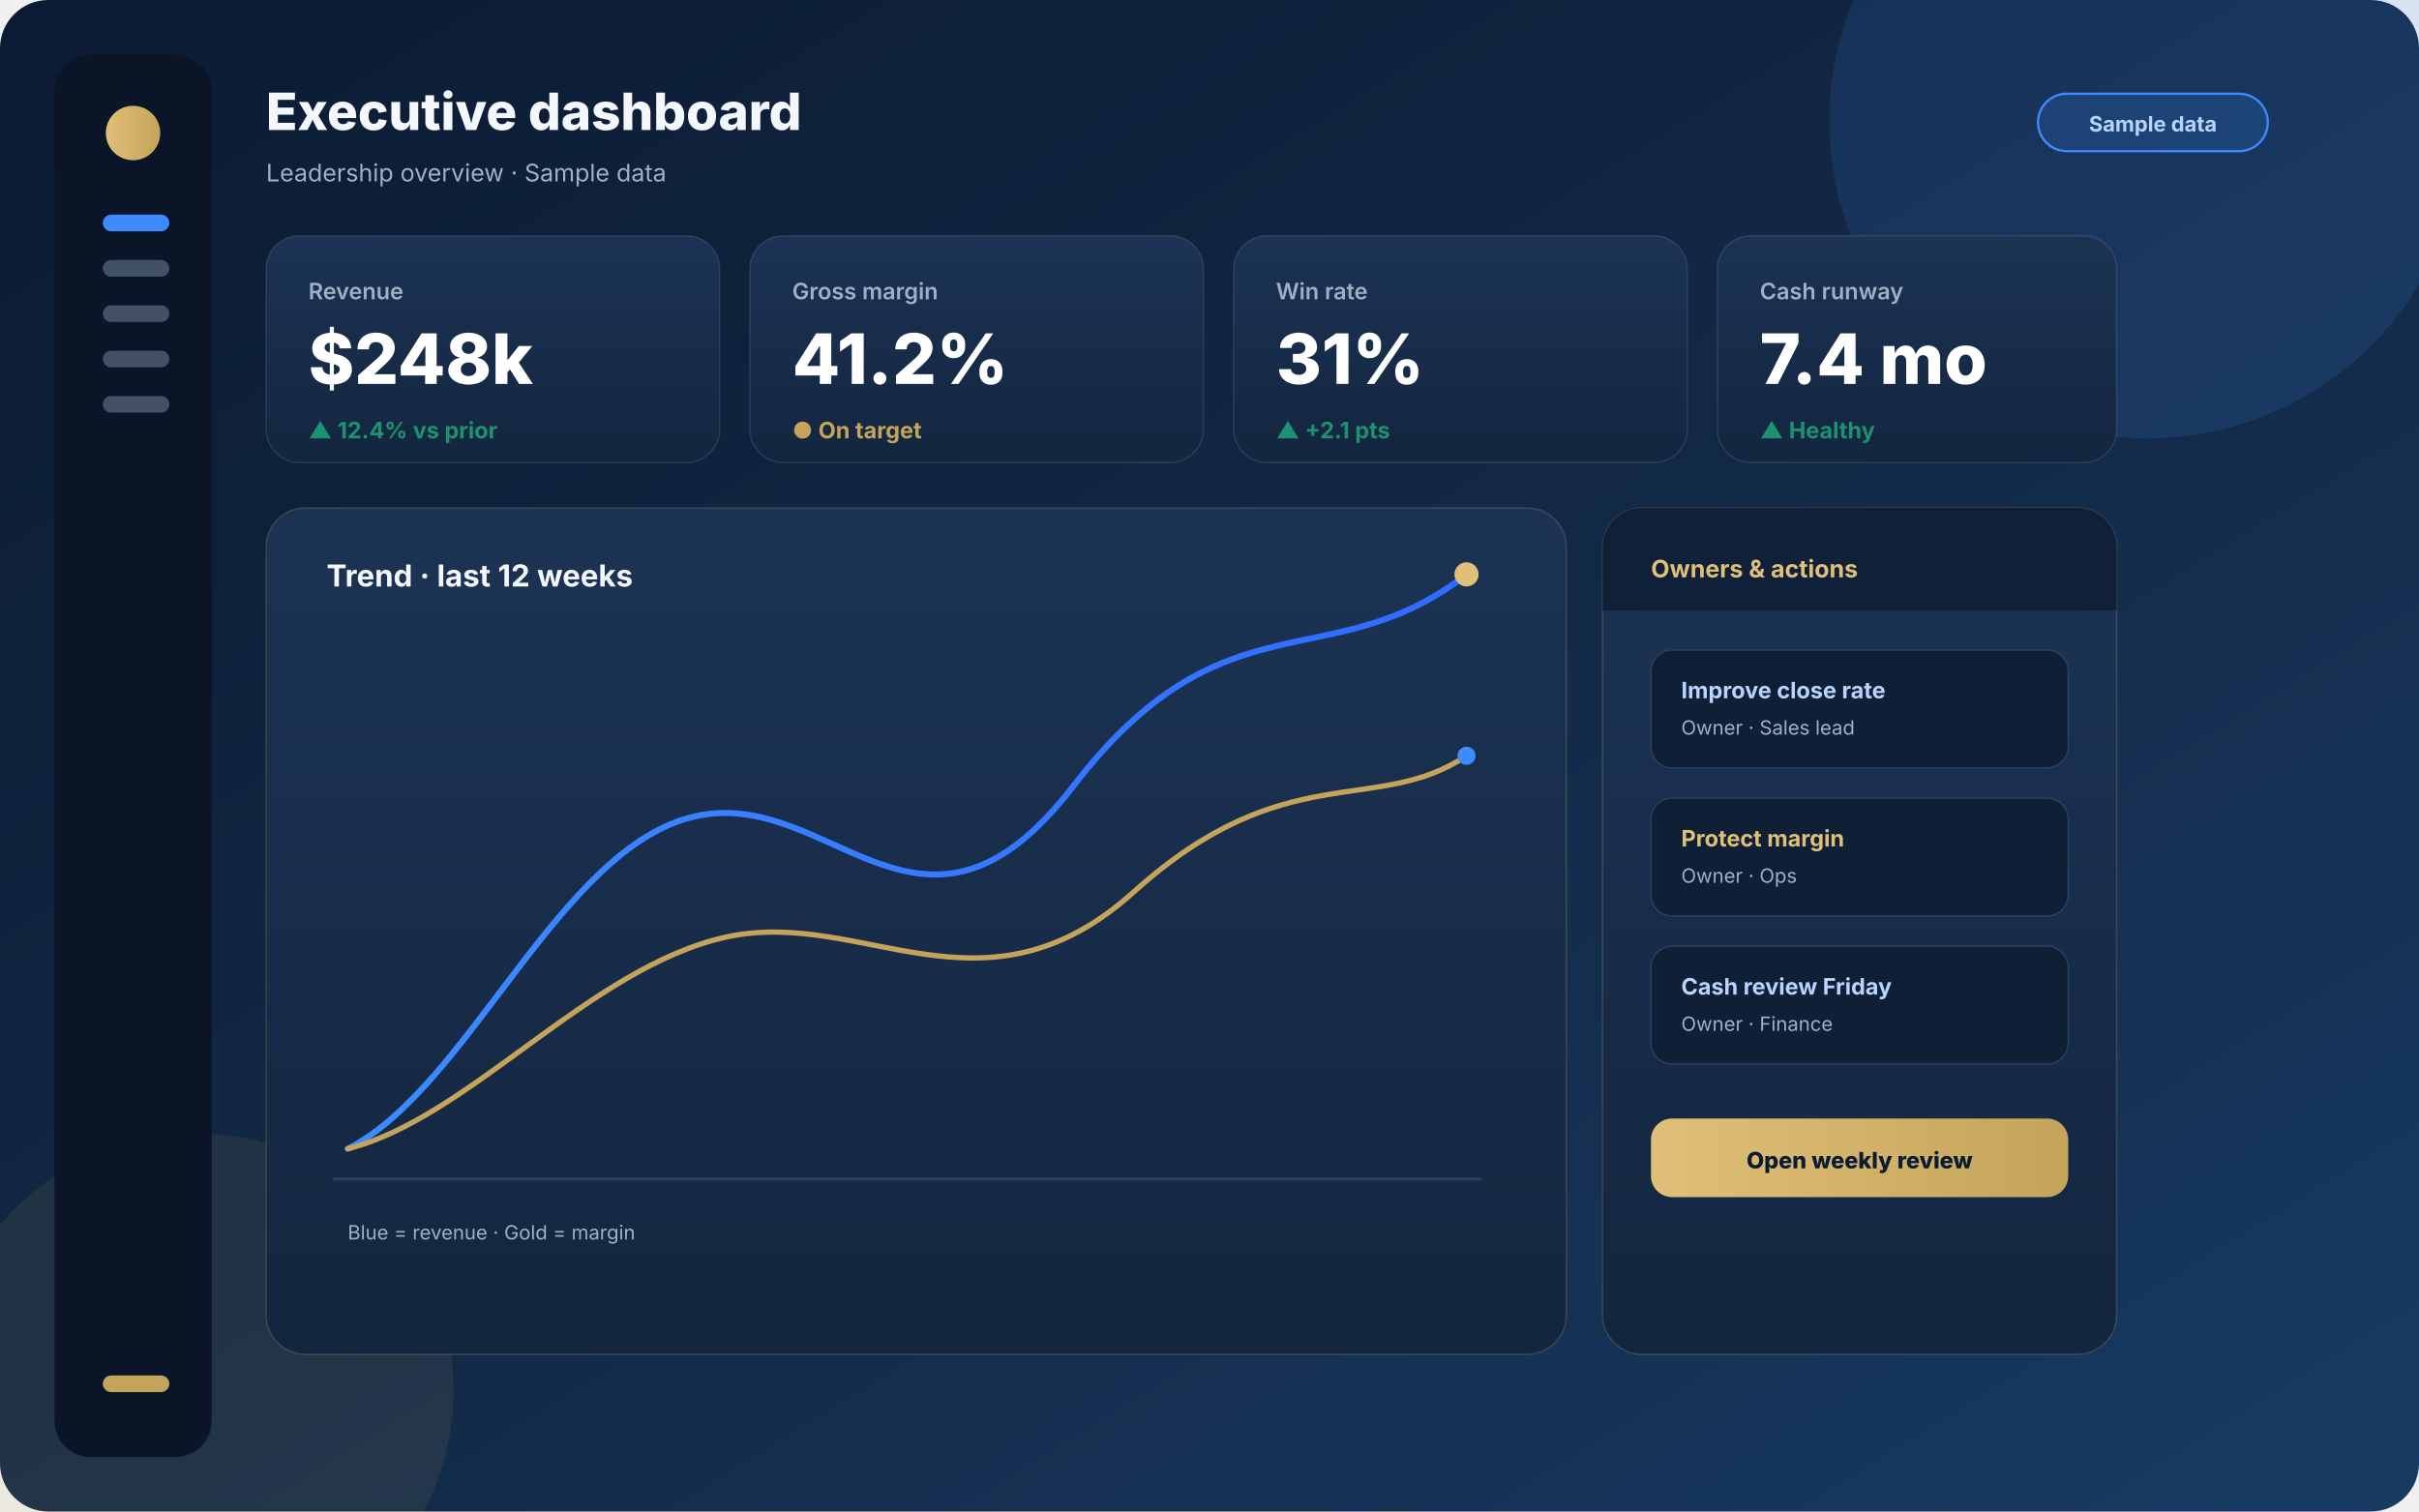
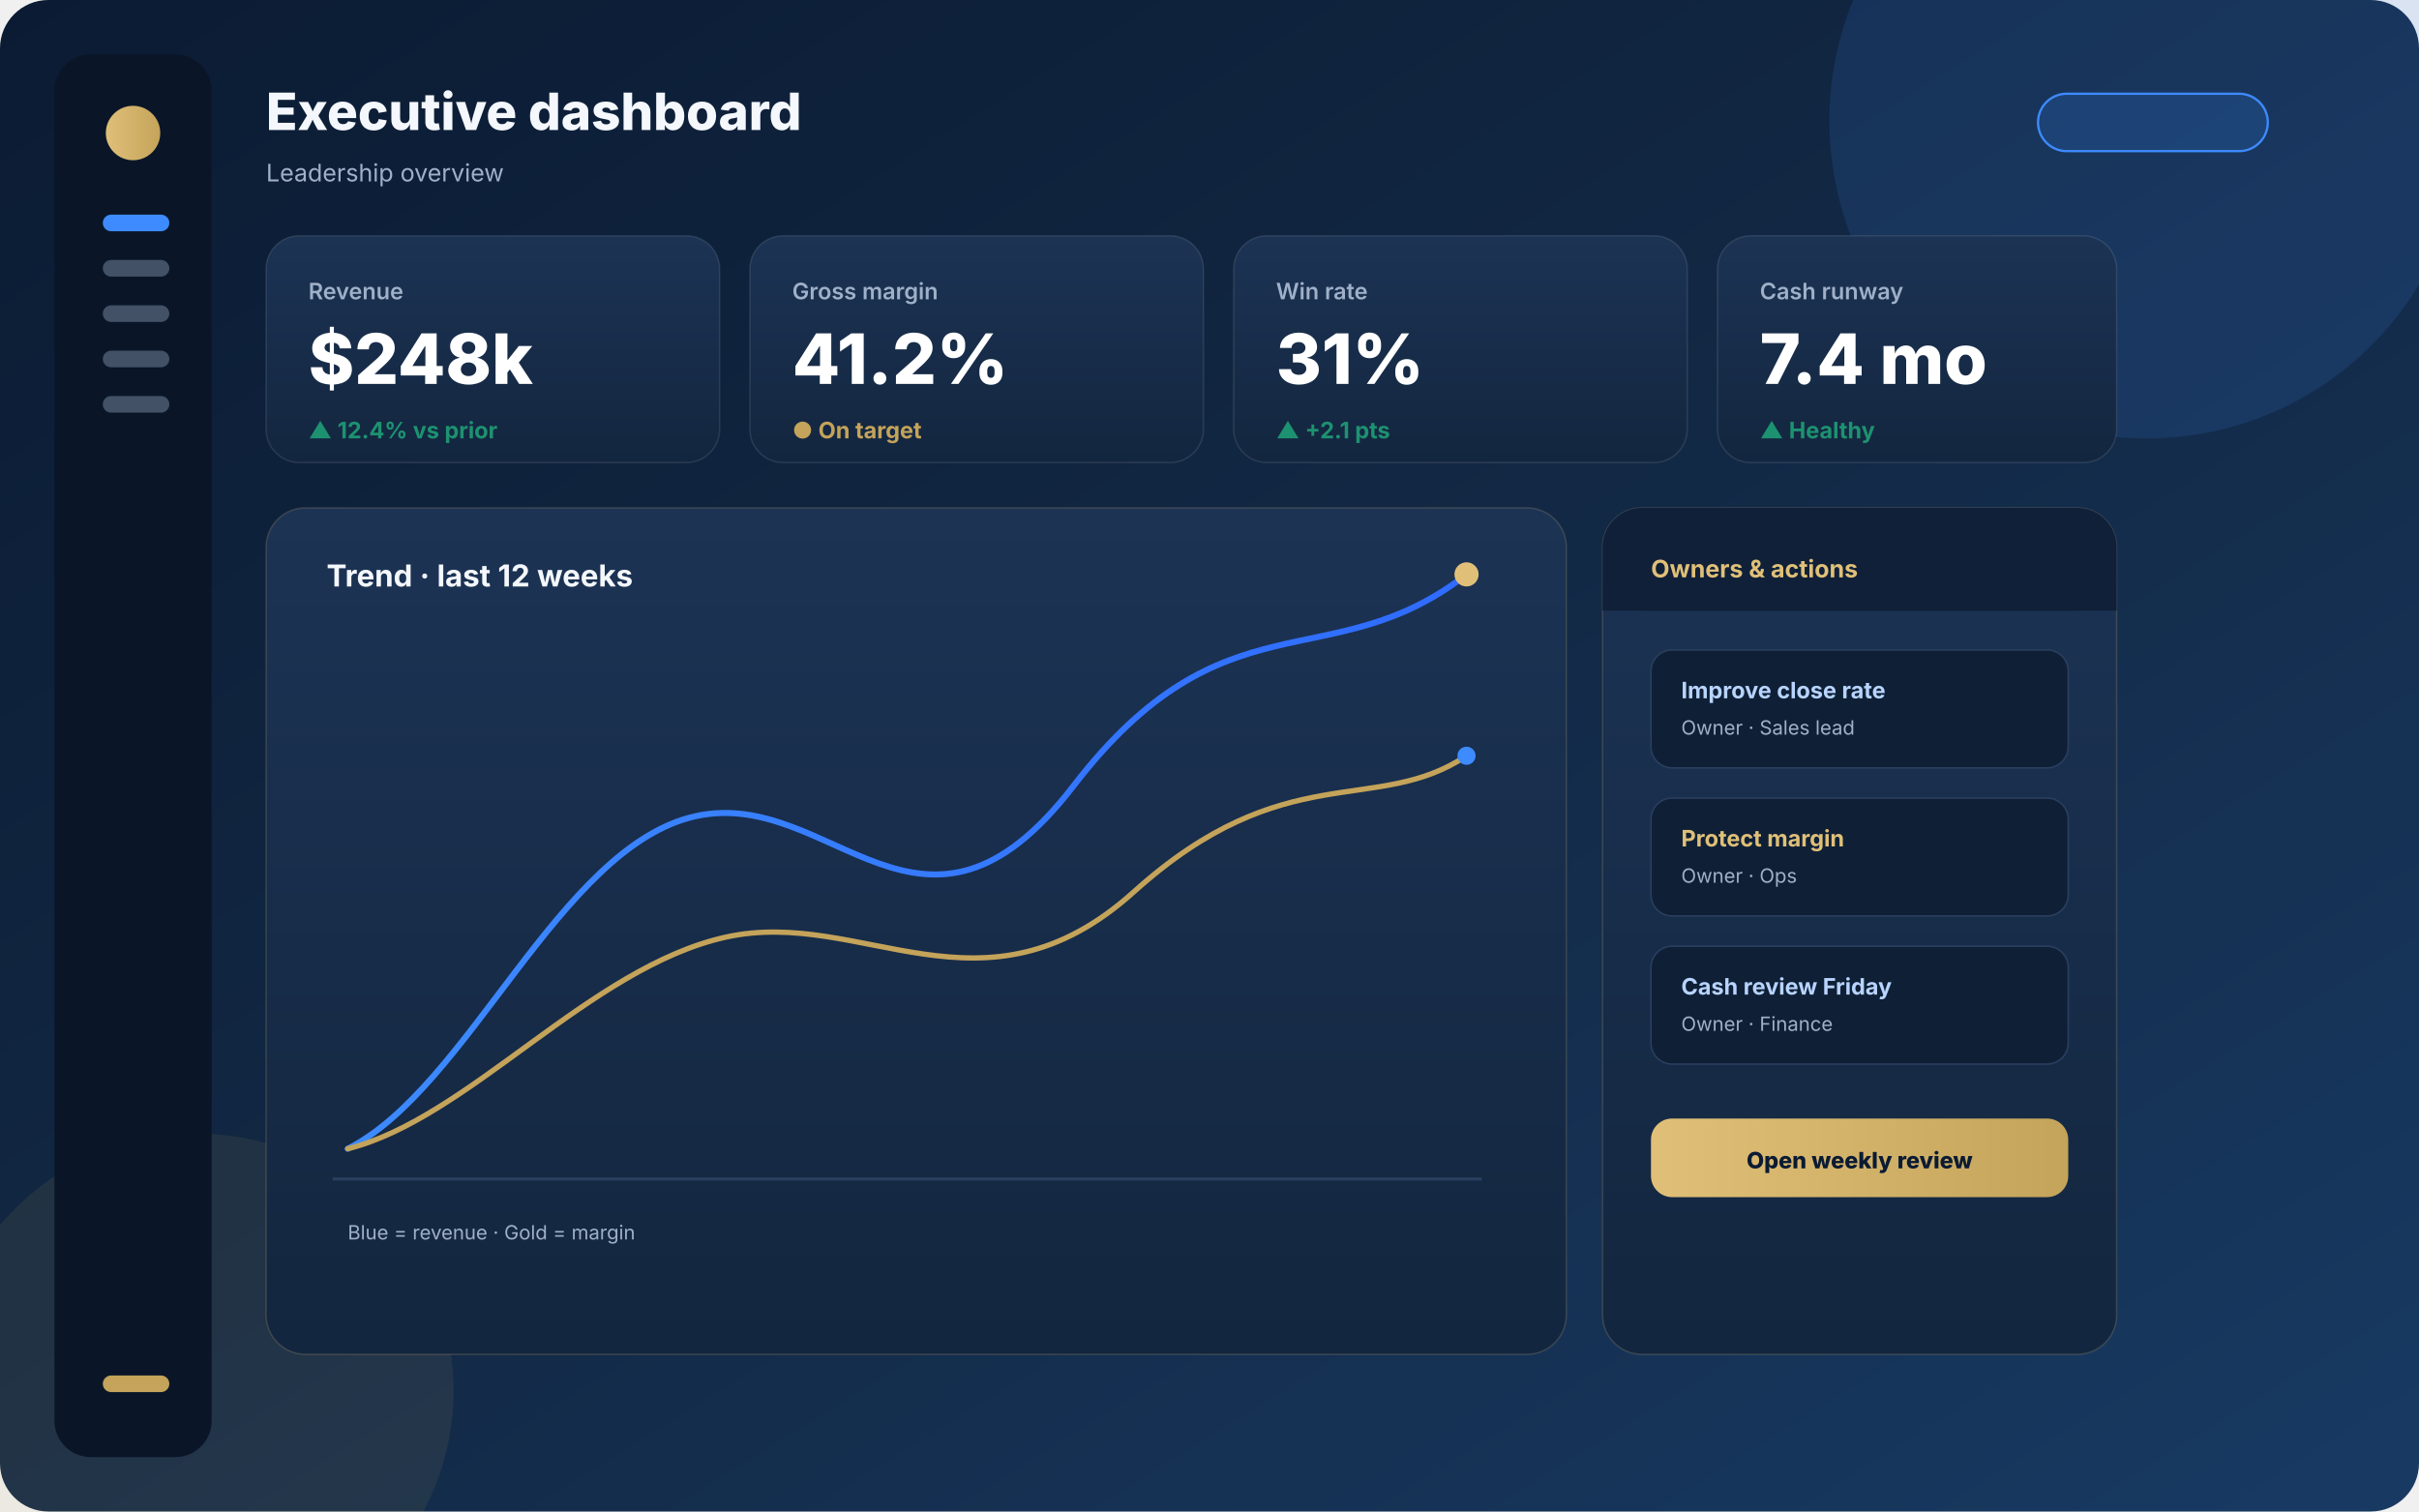
<svg xmlns="http://www.w3.org/2000/svg" width="1600" height="1000" viewBox="0 0 1600 1000" role="img" aria-label="Executive dashboard">
  <defs>
    <linearGradient id="bg" x1="0" y1="0" x2="1" y2="1">
      <stop offset="0%" stop-color="#0B1B33" />
      <stop offset="48%" stop-color="#122844" />
      <stop offset="100%" stop-color="#183A63" />
    </linearGradient>
    <linearGradient id="card" x1="0" y1="0" x2="0" y2="1">
      <stop offset="0%" stop-color="#1C3354" />
      <stop offset="100%" stop-color="#13263F" />
    </linearGradient>
    <linearGradient id="blue" x1="0" y1="0" x2="1" y2="0">
      <stop offset="0%" stop-color="#3D8BFF" />
      <stop offset="100%" stop-color="#2F6BFF" />
    </linearGradient>
    <linearGradient id="blueV" x1="0" y1="0" x2="0" y2="1">
      <stop offset="0%" stop-color="#3D8BFF" />
      <stop offset="100%" stop-color="#2F6BFF" />
    </linearGradient>
    <linearGradient id="gold" x1="0" y1="0" x2="1" y2="0">
      <stop offset="0%" stop-color="#E0C078" />
      <stop offset="100%" stop-color="#C4A35A" />
    </linearGradient>
  </defs>
  <rect width="1600" height="1000" rx="32" fill="url(#bg)" />
  <circle cx="1420" cy="80" r="210" fill="#3D8BFF" opacity="0.13" />
  <circle cx="130" cy="920" r="170" fill="#C4A35A" opacity="0.09" />
  <rect x="36" y="36" width="104" height="928" rx="24" fill="#0A1628" />
  <circle cx="88" cy="88" r="18" fill="url(#gold)" />
  <rect x="68" y="142" width="44" height="11" rx="5.5" fill="#3D8BFF" />
  <rect x="68" y="172" width="44" height="11" rx="5.5" fill="#7A8BA3" opacity="0.5" />
  <rect x="68" y="202" width="44" height="11" rx="5.5" fill="#7A8BA3" opacity="0.5" />
  <rect x="68" y="232" width="44" height="11" rx="5.5" fill="#7A8BA3" opacity="0.5" />
  <rect x="68" y="262" width="44" height="11" rx="5.5" fill="#7A8BA3" opacity="0.5" />
  <rect x="68" y="910" width="44" height="11" rx="5.5" fill="#C4A35A" />
  <text x="176" y="86" fill="#F4F7FC" font-family="Inter, Arial, sans-serif" font-size="34" font-weight="800">Executive dashboard</text>
-   <text x="176" y="120" fill="#9FB0C8" font-family="Inter, Arial, sans-serif" font-size="16">Leadership overview · Sample data</text>
+   <text x="176" y="120" fill="#9FB0C8" font-family="Inter, Arial, sans-serif" font-size="16">Leadership overview</text>
  <rect x="1348" y="62" width="152" height="38" rx="19" fill="rgba(61,139,255,0.16)" stroke="#3D8BFF" stroke-width="1.5" />
-   <text x="1424" y="87" text-anchor="middle" fill="#B8D4FF" font-family="Inter, Arial, sans-serif" font-size="14" font-weight="700">Sample data</text>
  <rect x="176" y="156" width="300" height="150" rx="22" fill="url(#card)" stroke="rgba(255,255,255,0.1)" />
  <text x="204" y="198" fill="#9FB0C8" font-family="Inter, Arial, sans-serif" font-size="15" font-weight="600">Revenue</text>
  <text x="204" y="254" fill="#FFFFFF" font-family="Inter, Arial, sans-serif" font-size="46" font-weight="800">$248k</text>
  <text x="204" y="290" fill="#1D9270" font-family="Inter, Arial, sans-serif" font-size="15" font-weight="700">▲ 12.4% vs prior</text>
  <rect x="496" y="156" width="300" height="150" rx="22" fill="url(#card)" stroke="rgba(255,255,255,0.1)" />
  <text x="524" y="198" fill="#9FB0C8" font-family="Inter, Arial, sans-serif" font-size="15" font-weight="600">Gross margin</text>
  <text x="524" y="254" fill="#FFFFFF" font-family="Inter, Arial, sans-serif" font-size="46" font-weight="800">41.2%</text>
  <text x="524" y="290" fill="#C4A35A" font-family="Inter, Arial, sans-serif" font-size="15" font-weight="700">● On target</text>
  <rect x="816" y="156" width="300" height="150" rx="22" fill="url(#card)" stroke="rgba(255,255,255,0.1)" />
  <text x="844" y="198" fill="#9FB0C8" font-family="Inter, Arial, sans-serif" font-size="15" font-weight="600">Win rate</text>
  <text x="844" y="254" fill="#FFFFFF" font-family="Inter, Arial, sans-serif" font-size="46" font-weight="800">31%</text>
  <text x="844" y="290" fill="#1D9270" font-family="Inter, Arial, sans-serif" font-size="15" font-weight="700">▲ +2.1 pts</text>
  <rect x="1136" y="156" width="264" height="150" rx="22" fill="url(#card)" stroke="rgba(255,255,255,0.1)" />
  <text x="1164" y="198" fill="#9FB0C8" font-family="Inter, Arial, sans-serif" font-size="15" font-weight="600">Cash runway</text>
  <text x="1164" y="254" fill="#FFFFFF" font-family="Inter, Arial, sans-serif" font-size="46" font-weight="800">7.4 mo</text>
  <text x="1164" y="290" fill="#1D9270" font-family="Inter, Arial, sans-serif" font-size="15" font-weight="700">▲ Healthy</text>
  <rect x="176" y="336" width="860" height="560" rx="26" fill="url(#card)" stroke="rgba(224,192,120,0.18)" />
  <rect x="1060" y="336" width="340" height="560" rx="26" fill="url(#card)" stroke="rgba(224,192,120,0.18)" />
  <text x="216" y="388" fill="#F4F7FC" font-family="Inter, Arial, sans-serif" font-size="20" font-weight="700">Trend · last 12 weeks</text>
  <line x1="220" y1="780" x2="980" y2="780" stroke="#2A3F5F" stroke-width="2" />
  <path d="M230 760 C310 720, 370 560, 460 540 C550 520, 610 650, 710 520 C810 390, 880 450, 970 380" fill="none" stroke="url(#blue)" stroke-width="4" stroke-linecap="round" />
  <path d="M230 760 C310 740, 390 640, 480 620 C570 600, 650 680, 750 590 C850 500, 910 540, 970 500" fill="none" stroke="#C4A35A" stroke-width="3.5" stroke-linecap="round" />
  <circle cx="970" cy="380" r="8" fill="#E0C078" />
  <circle cx="970" cy="500" r="6" fill="#3D8BFF" />
  <text x="230" y="820" fill="#9FB0C8" font-family="Inter, Arial, sans-serif" font-size="13">Blue = revenue · Gold = margin</text>
  <rect x="1060" y="336" width="340" height="68" rx="26" fill="#102038" />
  <rect x="1060" y="380" width="340" height="24" fill="#102038" />
  <text x="1092" y="382" fill="#E0C078" font-family="Inter, Arial, sans-serif" font-size="16" font-weight="700">Owners &amp; actions</text>
  <rect x="1092" y="430" width="276" height="78" rx="14" fill="#0F2036" stroke="#2A3F5F" />
  <text x="1112" y="462" fill="#B8D4FF" font-family="Inter, Arial, sans-serif" font-size="15" font-weight="700">Improve close rate</text>
  <text x="1112" y="486" fill="#9FB0C8" font-family="Inter, Arial, sans-serif" font-size="13">Owner · Sales lead</text>
  <rect x="1092" y="528" width="276" height="78" rx="14" fill="#0F2036" stroke="#2A3F5F" />
  <text x="1112" y="560" fill="#E0C078" font-family="Inter, Arial, sans-serif" font-size="15" font-weight="700">Protect margin</text>
  <text x="1112" y="584" fill="#9FB0C8" font-family="Inter, Arial, sans-serif" font-size="13">Owner · Ops</text>
  <rect x="1092" y="626" width="276" height="78" rx="14" fill="#0F2036" stroke="#2A3F5F" />
  <text x="1112" y="658" fill="#B8D4FF" font-family="Inter, Arial, sans-serif" font-size="15" font-weight="700">Cash review Friday</text>
  <text x="1112" y="682" fill="#9FB0C8" font-family="Inter, Arial, sans-serif" font-size="13">Owner · Finance</text>
  <rect x="1092" y="740" width="276" height="52" rx="14" fill="url(#gold)" />
  <text x="1230" y="773" text-anchor="middle" fill="#0B1B33" font-family="Inter, Arial, sans-serif" font-size="15" font-weight="800">Open weekly review</text>
</svg>
